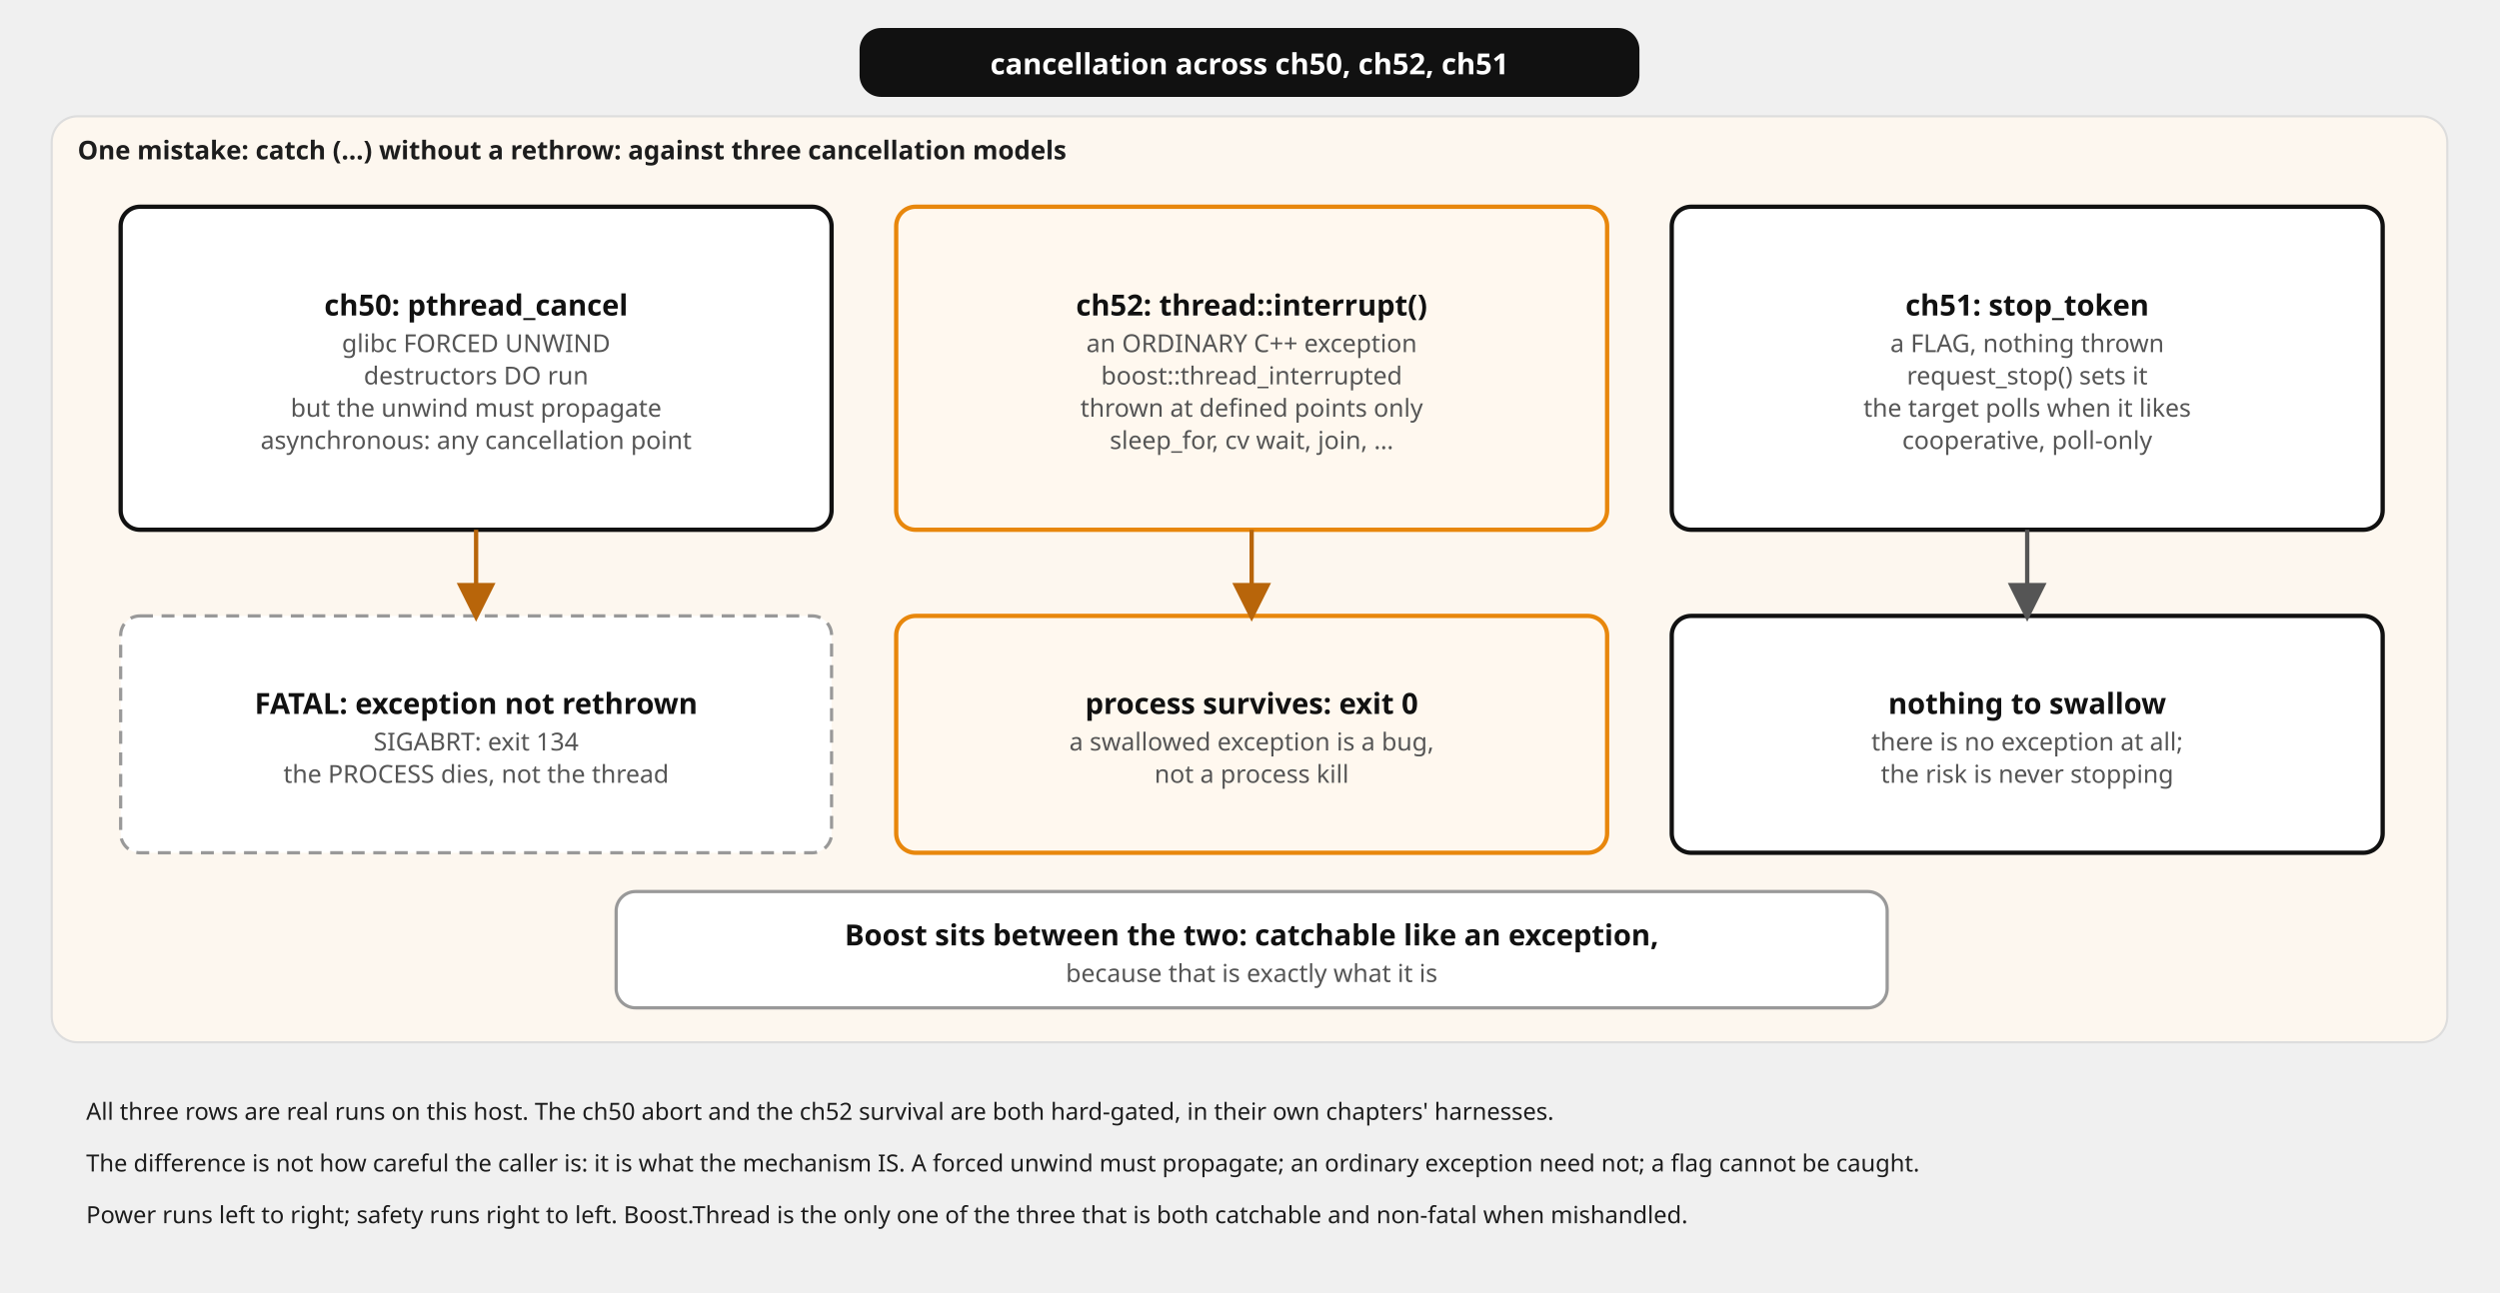
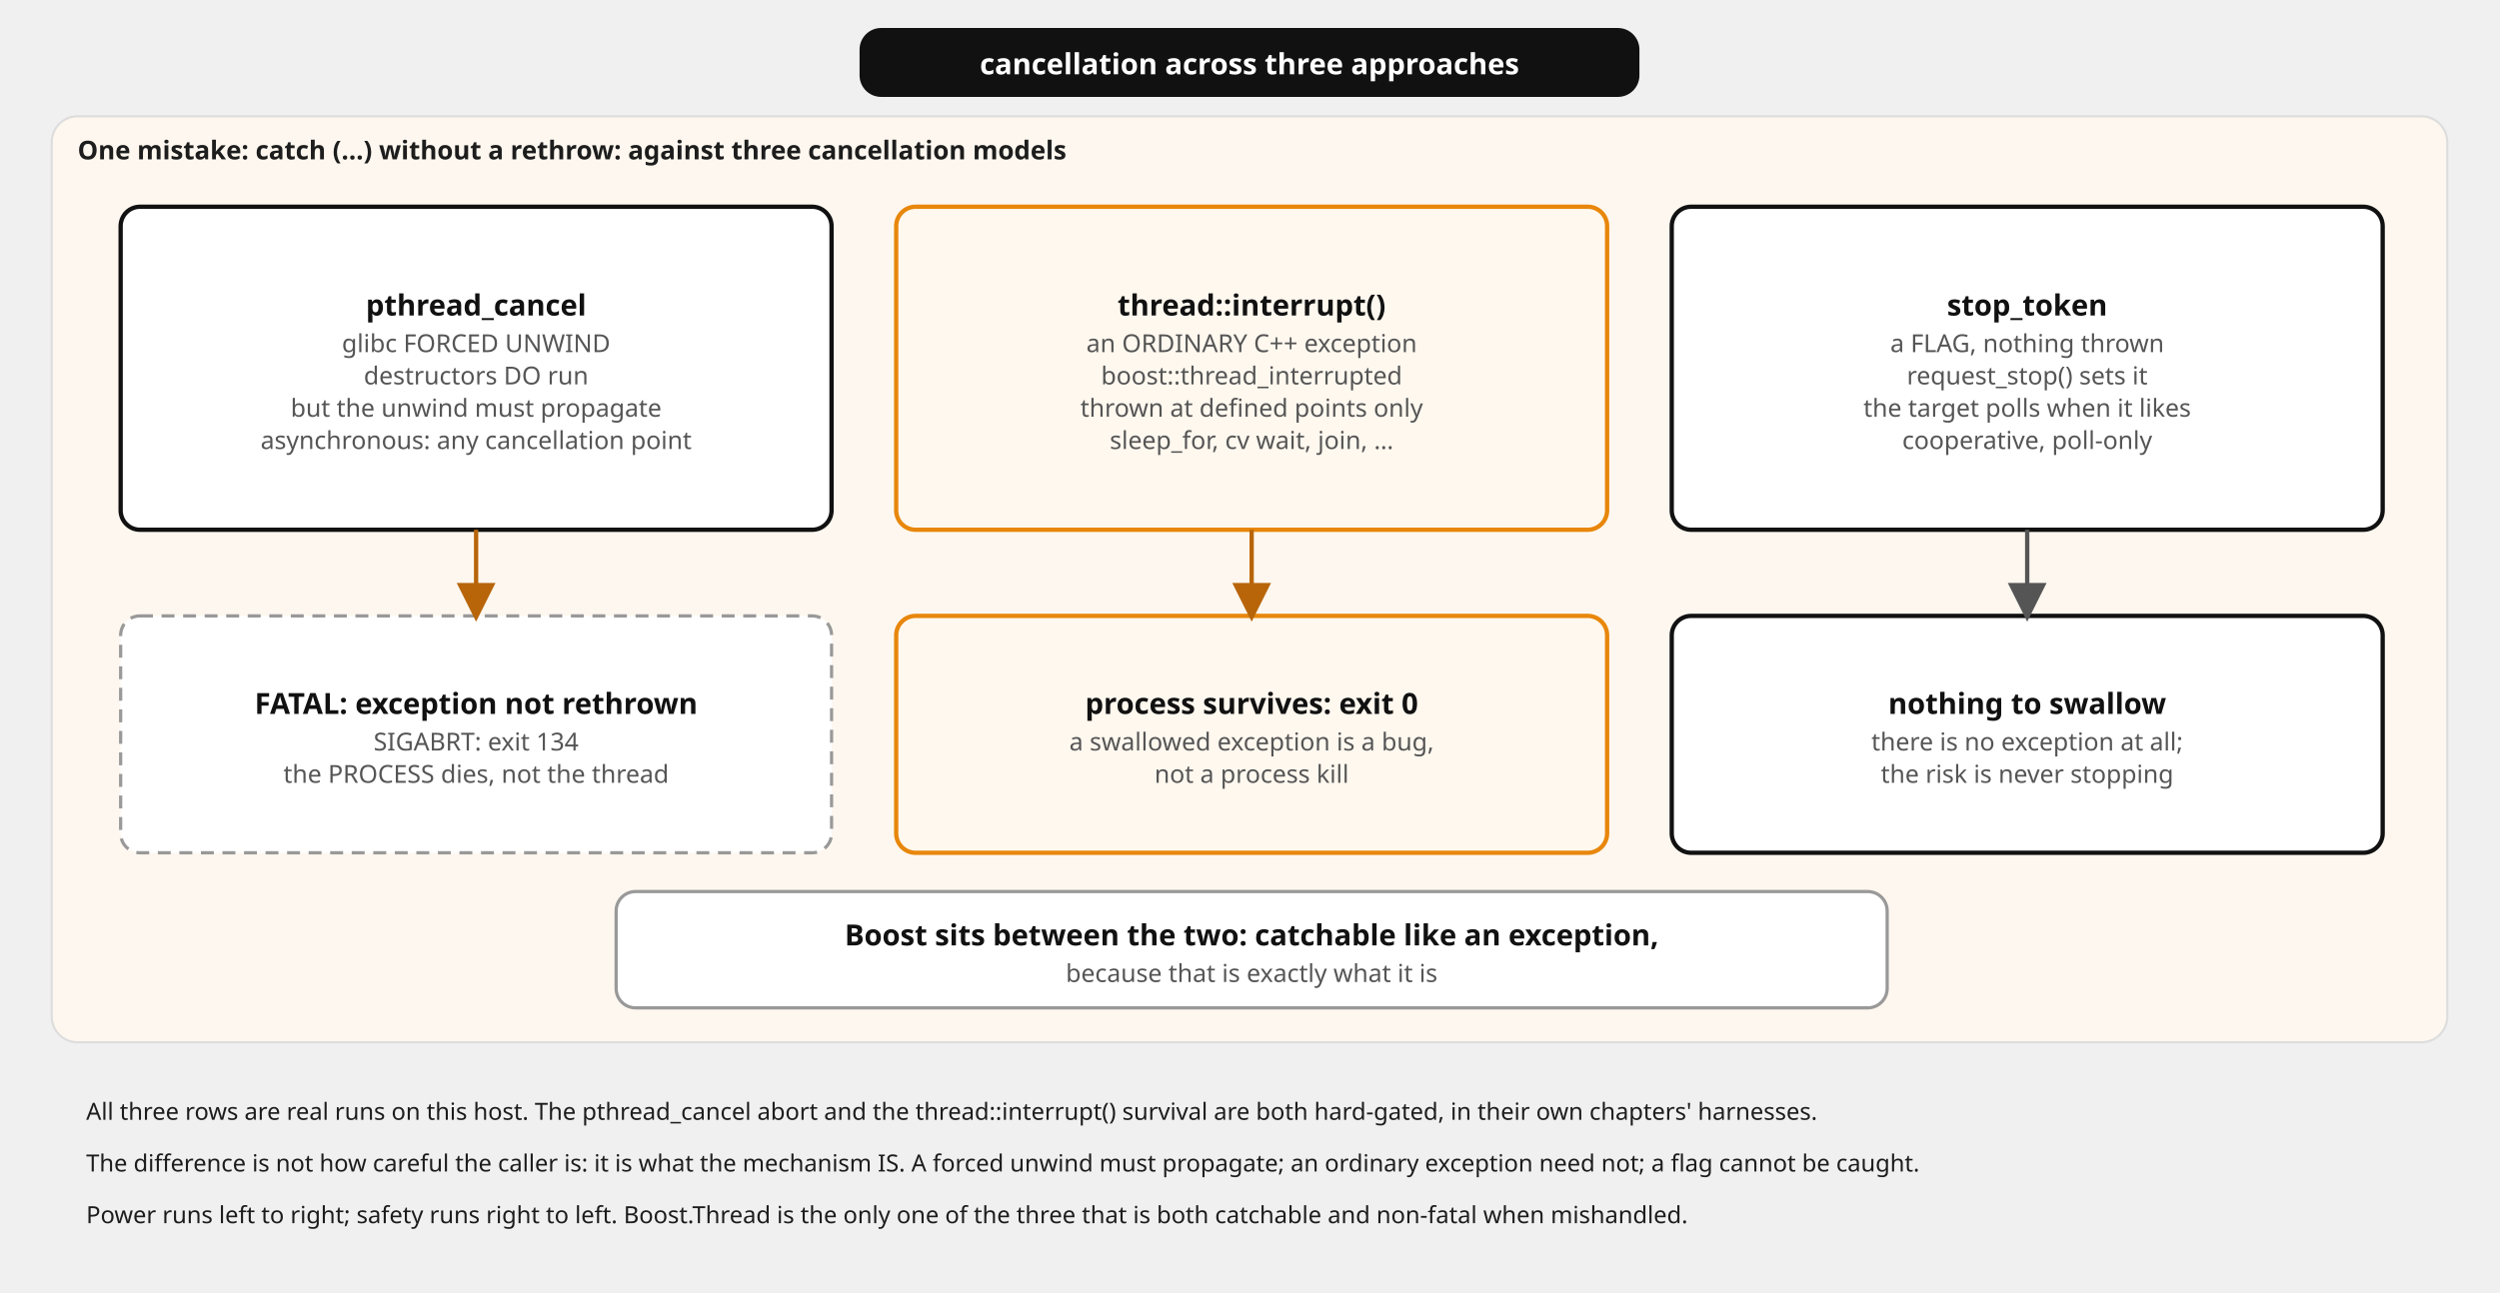
<svg xmlns="http://www.w3.org/2000/svg" viewBox="0 0 1160 600" font-family="'Red Hat Text', system-ui, sans-serif" role="img">
  <defs>
    <marker id="a" viewBox="0 0 10 10" refX="8.5" refY="5" markerWidth="9" markerHeight="9" orient="auto-start-reverse">
      <path d="M0,0 L10,5 L0,10 z" fill="#555" />
    </marker>
    <marker id="am" viewBox="0 0 10 10" refX="8.5" refY="5" markerWidth="9" markerHeight="9" orient="auto-start-reverse">
      <path d="M0,0 L10,5 L0,10 z" fill="#b8650a" />
    </marker>
  </defs>
  <rect x="24" y="54" width="1112" height="430" rx="12" fill="#fdf7ef" stroke="#ddd" />
  <text x="36" y="74" font-size="12" font-weight="700" fill="#1d1d1d">One mistake: catch (...) without a rethrow: against three cancellation models</text>
  <rect x="400" y="14" width="360" height="30" rx="9" fill="#111111" stroke="#111111" stroke-width="2" />
-   <text x="580.0" y="34.5" font-size="13.5" font-weight="700" fill="#ffffff" text-anchor="middle">cancellation across ch50, ch52, ch51</text>
+   <text x="580.0" y="34.5" font-size="13.5" font-weight="700" fill="#ffffff" text-anchor="middle">cancellation across three approaches</text>
  <rect x="56" y="96" width="330" height="150" rx="9" fill="#ffffff" stroke="#111111" stroke-width="2" />
-   <text x="221.0" y="146.5" font-size="13.5" font-weight="700" fill="#111111" text-anchor="middle">ch50: pthread_cancel</text>
+   <text x="221.0" y="146.5" font-size="13.5" font-weight="700" fill="#111111" text-anchor="middle">pthread_cancel</text>
  <text x="221.0" y="163.5" font-size="11.5" fill="#555555" text-anchor="middle">glibc FORCED UNWIND</text>
  <text x="221.0" y="178.5" font-size="11.5" fill="#555555" text-anchor="middle">destructors DO run</text>
  <text x="221.0" y="193.5" font-size="11.5" fill="#555555" text-anchor="middle">but the unwind must propagate</text>
  <text x="221.0" y="208.5" font-size="11.5" fill="#555555" text-anchor="middle">asynchronous: any cancellation point</text>
  <rect x="416" y="96" width="330" height="150" rx="9" fill="#fff8ef" stroke="#e8870c" stroke-width="2" />
-   <text x="581.0" y="146.5" font-size="13.5" font-weight="700" fill="#111111" text-anchor="middle">ch52: thread::interrupt()</text>
+   <text x="581.0" y="146.5" font-size="13.5" font-weight="700" fill="#111111" text-anchor="middle">thread::interrupt()</text>
  <text x="581.0" y="163.5" font-size="11.5" fill="#555555" text-anchor="middle">an ORDINARY C++ exception</text>
  <text x="581.0" y="178.5" font-size="11.5" fill="#555555" text-anchor="middle">boost::thread_interrupted</text>
  <text x="581.0" y="193.5" font-size="11.5" fill="#555555" text-anchor="middle">thrown at defined points only</text>
  <text x="581.0" y="208.5" font-size="11.5" fill="#555555" text-anchor="middle">sleep_for, cv wait, join, …</text>
  <rect x="776" y="96" width="330" height="150" rx="9" fill="#ffffff" stroke="#111111" stroke-width="2" />
-   <text x="941.0" y="146.5" font-size="13.5" font-weight="700" fill="#111111" text-anchor="middle">ch51: stop_token</text>
+   <text x="941.0" y="146.5" font-size="13.5" font-weight="700" fill="#111111" text-anchor="middle">stop_token</text>
  <text x="941.0" y="163.5" font-size="11.5" fill="#555555" text-anchor="middle">a FLAG, nothing thrown</text>
  <text x="941.0" y="178.5" font-size="11.5" fill="#555555" text-anchor="middle">request_stop() sets it</text>
  <text x="941.0" y="193.5" font-size="11.5" fill="#555555" text-anchor="middle">the target polls when it likes</text>
  <text x="941.0" y="208.5" font-size="11.5" fill="#555555" text-anchor="middle">cooperative, poll-only</text>
  <rect x="56" y="286" width="330" height="110" rx="9" fill="#ffffff" stroke="#999999" stroke-width="1.5" stroke-dasharray="6 4" />
  <text x="221.0" y="331.5" font-size="13.5" font-weight="700" fill="#111111" text-anchor="middle">FATAL: exception not rethrown</text>
  <text x="221.0" y="348.5" font-size="11.5" fill="#555555" text-anchor="middle">SIGABRT: exit 134</text>
  <text x="221.0" y="363.5" font-size="11.5" fill="#555555" text-anchor="middle">the PROCESS dies, not the thread</text>
  <rect x="416" y="286" width="330" height="110" rx="9" fill="#fff8ef" stroke="#e8870c" stroke-width="2" />
  <text x="581.0" y="331.5" font-size="13.5" font-weight="700" fill="#111111" text-anchor="middle">process survives: exit 0</text>
  <text x="581.0" y="348.5" font-size="11.5" fill="#555555" text-anchor="middle">a swallowed exception is a bug,</text>
  <text x="581.0" y="363.5" font-size="11.5" fill="#555555" text-anchor="middle">not a process kill</text>
  <rect x="776" y="286" width="330" height="110" rx="9" fill="#ffffff" stroke="#111111" stroke-width="2" />
  <text x="941.0" y="331.5" font-size="13.5" font-weight="700" fill="#111111" text-anchor="middle">nothing to swallow</text>
  <text x="941.0" y="348.5" font-size="11.5" fill="#555555" text-anchor="middle">there is no exception at all;</text>
  <text x="941.0" y="363.5" font-size="11.5" fill="#555555" text-anchor="middle">the risk is never stopping</text>
  <rect x="286" y="414" width="590" height="54" rx="9" fill="#ffffff" stroke="#999999" stroke-width="1.5" />
  <text x="581.0" y="439.0" font-size="13.5" font-weight="700" fill="#111111" text-anchor="middle">Boost sits between the two: catchable like an exception,</text>
  <text x="581.0" y="456.0" font-size="11.5" fill="#555555" text-anchor="middle">because that is exactly what it is</text>
  <path d="M221,246 L221,286" fill="none" stroke="#b8650a" stroke-width="2" marker-end="url(#am)" />
  <path d="M581,246 L581,286" fill="none" stroke="#b8650a" stroke-width="2" marker-end="url(#am)" />
  <path d="M941,246 L941,286" fill="none" stroke="#555" stroke-width="2" marker-end="url(#a)" />
-   <text x="40" y="520" font-size="11" fill="#1d1d1d" text-anchor="start">All three rows are real runs on this host. The ch50 abort and the ch52 survival are both hard-gated, in their own chapters' harnesses.</text>
+   <text x="40" y="520" font-size="11" fill="#1d1d1d" text-anchor="start">All three rows are real runs on this host. The pthread_cancel abort and the thread::interrupt() survival are both hard-gated, in their own chapters' harnesses.</text>
  <text x="40" y="544" font-size="11" fill="#1d1d1d" text-anchor="start">The difference is not how careful the caller is: it is what the mechanism IS. A forced unwind must propagate; an ordinary exception need not; a flag cannot be caught.</text>
  <text x="40" y="568" font-size="11" fill="#1d1d1d" text-anchor="start">Power runs left to right; safety runs right to left. Boost.Thread is the only one of the three that is both catchable and non-fatal when mishandled.</text>
</svg>
